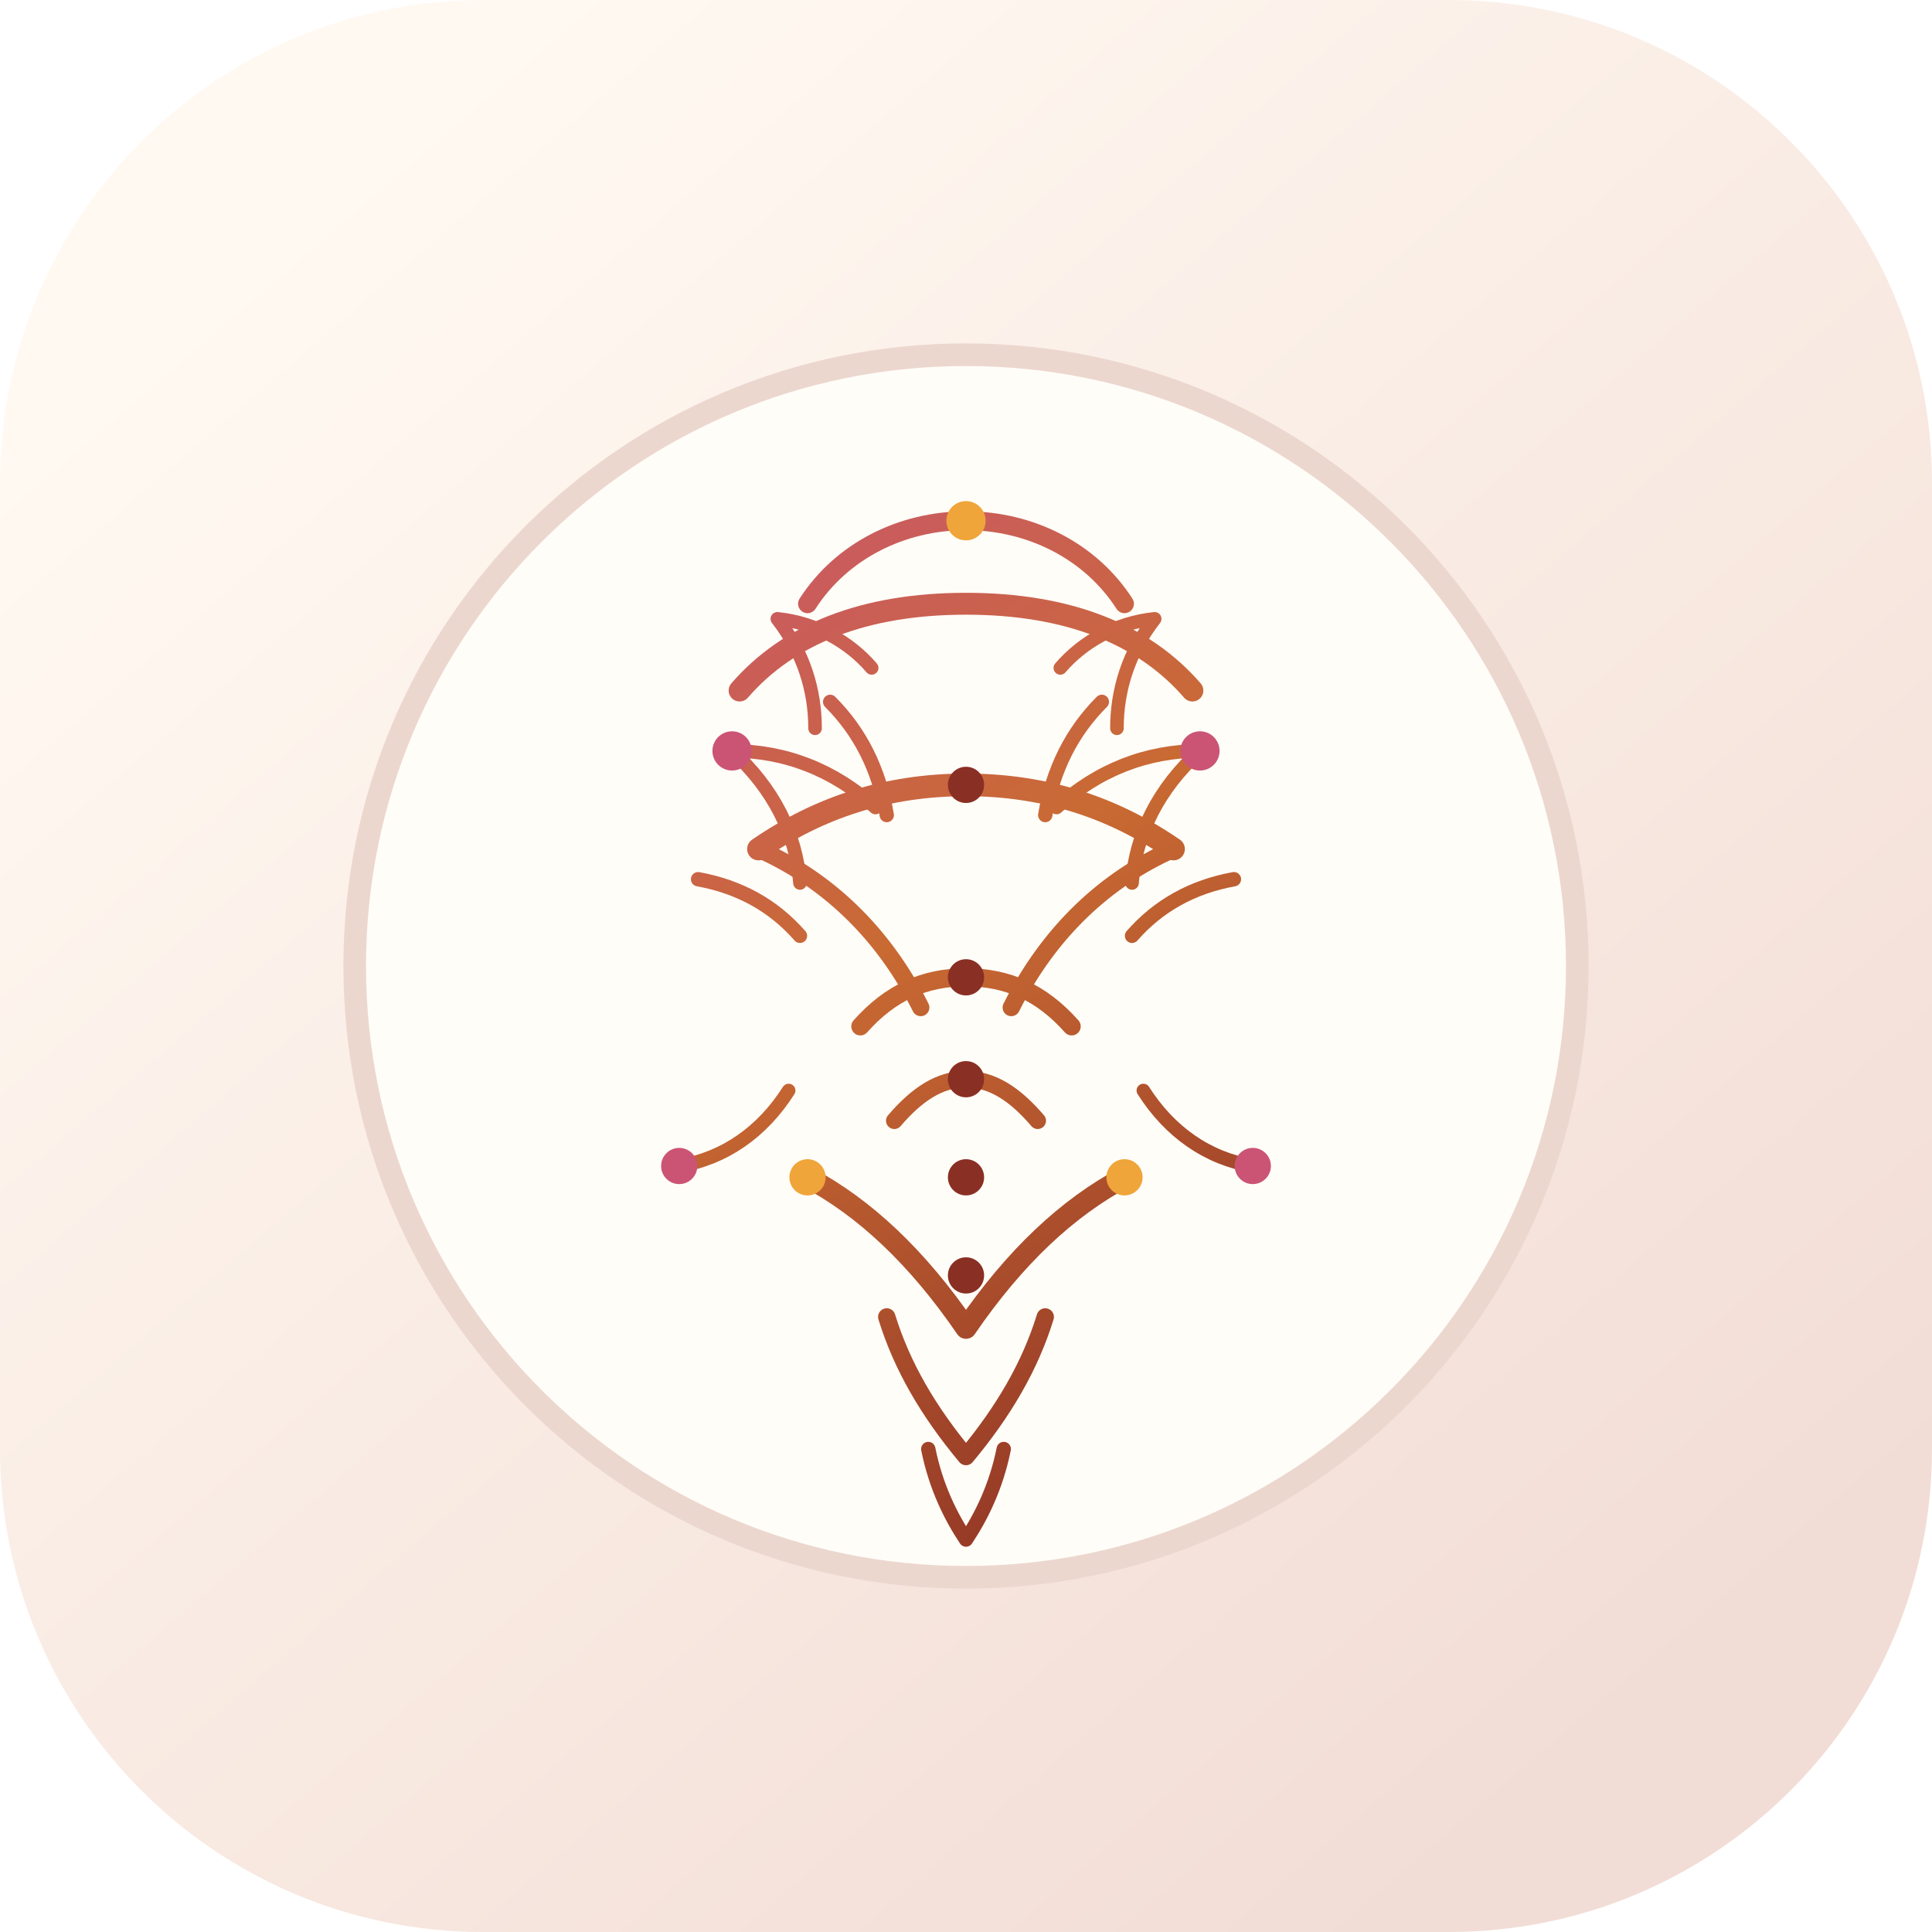
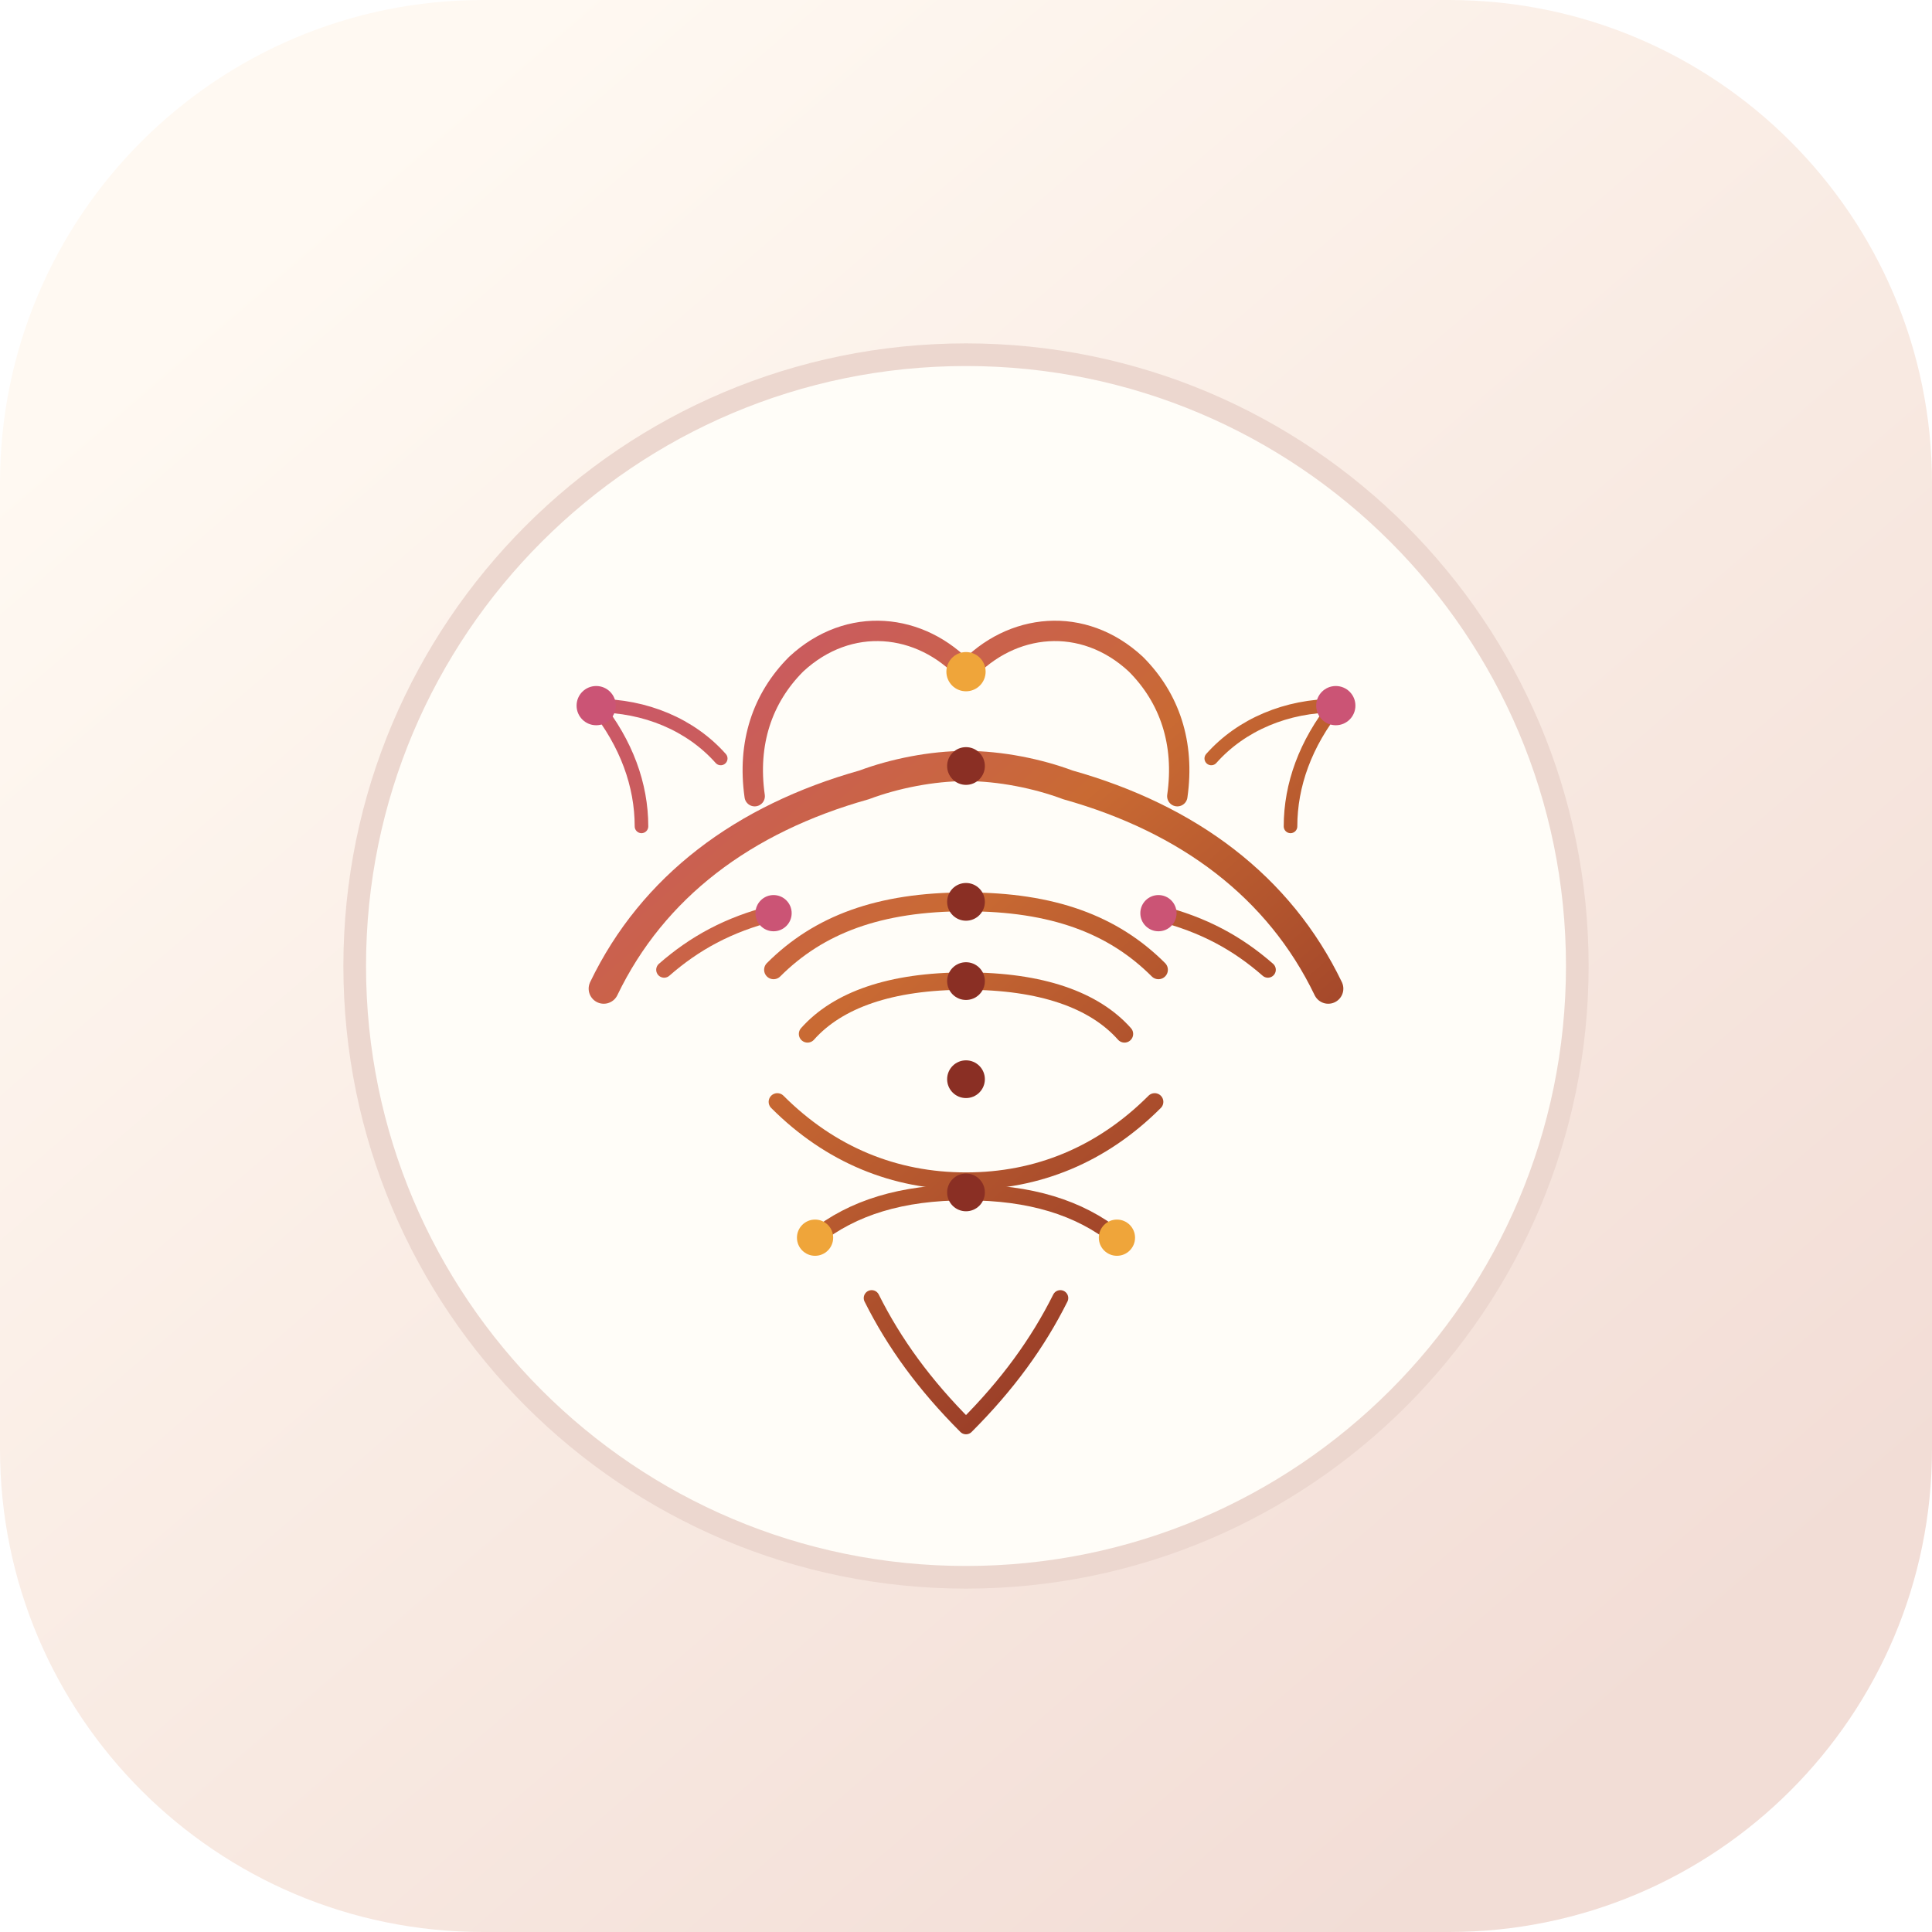
<svg xmlns="http://www.w3.org/2000/svg" width="512" height="512" viewBox="0 0 512 512" fill="none">
  <defs>
    <linearGradient id="bg" x1="82" y1="54" x2="430" y2="458" gradientUnits="userSpaceOnUse">
      <stop stop-color="#FFF9F2" />
      <stop offset="0.58" stop-color="#F8E9E1" />
      <stop offset="1" stop-color="#F2DDD6" />
    </linearGradient>
-     <linearGradient id="ink" x1="164" y1="120" x2="344" y2="396" gradientUnits="userSpaceOnUse">
+     <linearGradient id="ink" x1="166" y1="154" x2="344" y2="360" gradientUnits="userSpaceOnUse">
      <stop stop-color="#CB5475" />
      <stop offset="0.45" stop-color="#C96A33" />
      <stop offset="1" stop-color="#8A2F24" />
    </linearGradient>
  </defs>
  <rect width="512" height="512" rx="128" fill="url(#bg)" />
  <circle cx="256" cy="256" r="162" fill="#FFFDF8" stroke="#ECD7CF" stroke-width="6" />
  <g stroke="url(#ink)" stroke-linecap="round" stroke-linejoin="round" fill="none">
-     <path d="M214 160C223 146 239 138 256 138C273 138 289 146 298 160" stroke-width="5" />
-     <path d="M196 183C209 168 229 160 256 160C283 160 303 168 316 183" stroke-width="5.8" />
-     <path d="M231 177C225 170 216 165 206 164C213 173 216 183 216 193" stroke-width="3.6" />
-     <path d="M281 177C287 170 296 165 306 164C299 173 296 183 296 193" stroke-width="3.6" />
-     <path d="M220 186C228 194 233 204 235 216" stroke-width="3.8" />
-     <path d="M292 186C284 194 279 204 277 216" stroke-width="3.8" />
-     <path d="M201 225C217 214 235 208 256 208C277 208 295 214 311 225" stroke-width="6" />
-     <path d="M201 225C219 233 234 247 244 267" stroke-width="4.6" />
-     <path d="M311 225C293 233 278 247 268 267" stroke-width="4.6" />
-     <path d="M185 233C196 235 205 240 212 248" stroke-width="3.8" />
-     <path d="M327 233C316 235 307 240 300 248" stroke-width="3.8" />
-     <path d="M228 272C236 263 245 259 256 259C267 259 276 263 284 272" stroke-width="4.8" />
-     <path d="M237 297C243 290 249 286 256 286C263 286 269 290 275 297" stroke-width="4.4" />
-     <path d="M232 214C221 204 208 199 194 199C205 209 211 221 212 234" stroke-width="3.6" />
-     <path d="M280 214C291 204 304 199 318 199C307 209 301 221 300 234" stroke-width="3.6" />
-     <path d="M214 312C229 320 243 333 256 352C269 333 283 320 298 312" stroke-width="5.6" />
-     <path d="M235 349C239 362 246 374 256 386C266 374 273 362 277 349" stroke-width="4.6" />
-     <path d="M246 384C248 394 252 402 256 408C260 402 264 394 266 384" stroke-width="3.8" />
-     <path d="M180 309C192 307 202 300 209 289" stroke-width="3.6" />
-     <path d="M332 309C320 307 310 300 303 289" stroke-width="3.6" />
+     <path d="M160 262C173 235 197 217 229 208C237 205 247 203 256 203C265 203 275 205 283 208C315 217 339 235 352 262" stroke-width="8" />
+     <path d="M200 211C198 197 202 185 211 176C225 163 244 165 256 178C268 165 287 163 301 176C310 185 314 197 312 211" stroke-width="5.4" />
+     <path d="M205 257C217 245 233 239 256 239C279 239 295 245 307 257" stroke-width="5" />
+     <path d="M176 257C184 250 193 245 205 242" stroke-width="4.2" />
+     <path d="M336 257C328 250 319 245 307 242" stroke-width="4.2" />
+     <path d="M214 274C222 265 236 260 256 260C276 260 290 265 298 274" stroke-width="4.6" />
+     <path d="M206 292C220 306 237 313 256 313C275 313 292 306 306 292" stroke-width="4.6" />
+     <path d="M216 328C226 320 239 316 256 316C273 316 286 320 296 328" stroke-width="4.2" />
+     <path d="M231 344C237 356 245 367 256 378C267 367 275 356 281 344" stroke-width="4.2" />
+     <path d="M191 201C183 192 171 187 158 187C166 197 170 208 170 219" stroke-width="3.6" />
+     <path d="M321 201C329 192 341 187 354 187C346 197 342 208 342 219" stroke-width="3.6" />
  </g>
  <g fill="#8A2F24">
-     <circle cx="256" cy="208" r="4.8" />
-     <circle cx="256" cy="259" r="4.8" />
-     <circle cx="256" cy="286" r="4.8" />
-     <circle cx="256" cy="312" r="4.8" />
-     <circle cx="256" cy="338" r="4.8" />
+     <circle cx="256" cy="203" r="5" />
+     <circle cx="256" cy="239" r="5" />
+     <circle cx="256" cy="260" r="5" />
+     <circle cx="256" cy="286" r="5" />
+     <circle cx="256" cy="316" r="5" />
  </g>
  <g fill="#CB5475">
-     <circle cx="194" cy="199" r="5.2" />
-     <circle cx="318" cy="199" r="5.2" />
-     <circle cx="180" cy="309" r="4.8" />
-     <circle cx="332" cy="309" r="4.8" />
+     <circle cx="158" cy="187" r="5.2" />
+     <circle cx="354" cy="187" r="5.2" />
+     <circle cx="205" cy="242" r="4.8" />
+     <circle cx="307" cy="242" r="4.8" />
  </g>
  <g fill="#EFA53A">
-     <circle cx="256" cy="138" r="5.2" />
-     <circle cx="214" cy="312" r="4.8" />
-     <circle cx="298" cy="312" r="4.8" />
+     <circle cx="256" cy="178" r="5.2" />
+     <circle cx="216" cy="328" r="4.8" />
+     <circle cx="296" cy="328" r="4.8" />
  </g>
</svg>
